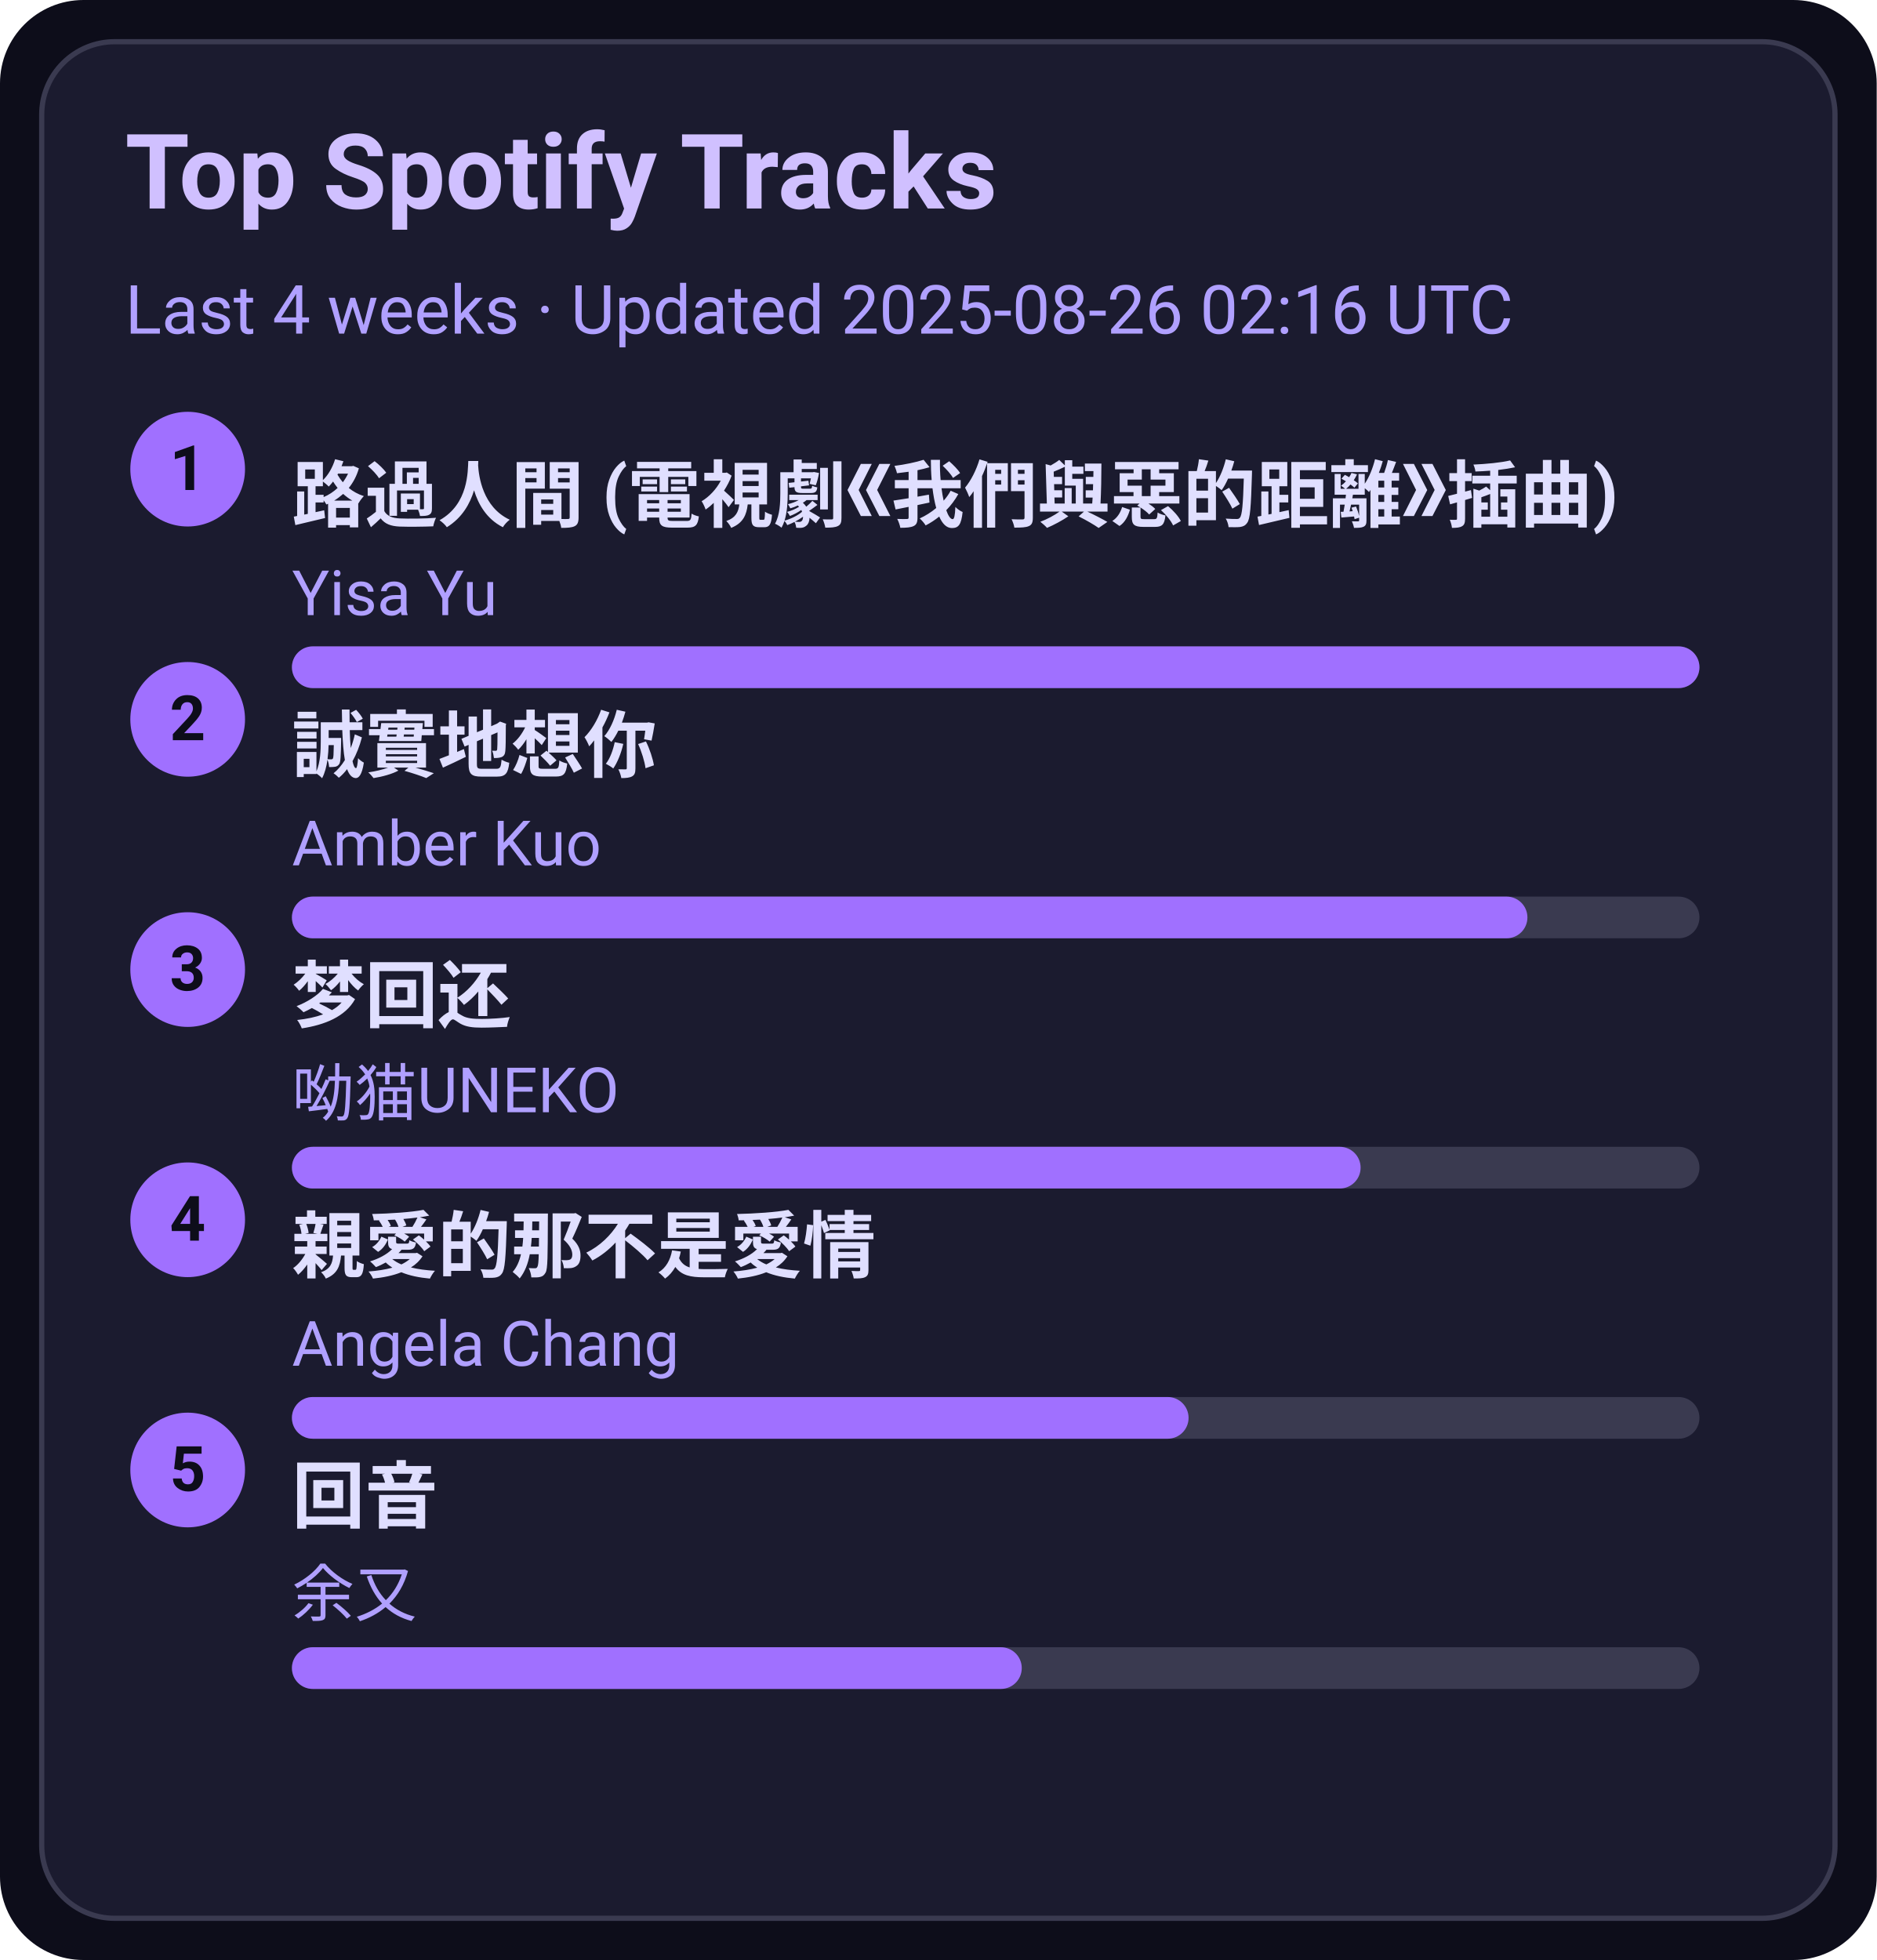
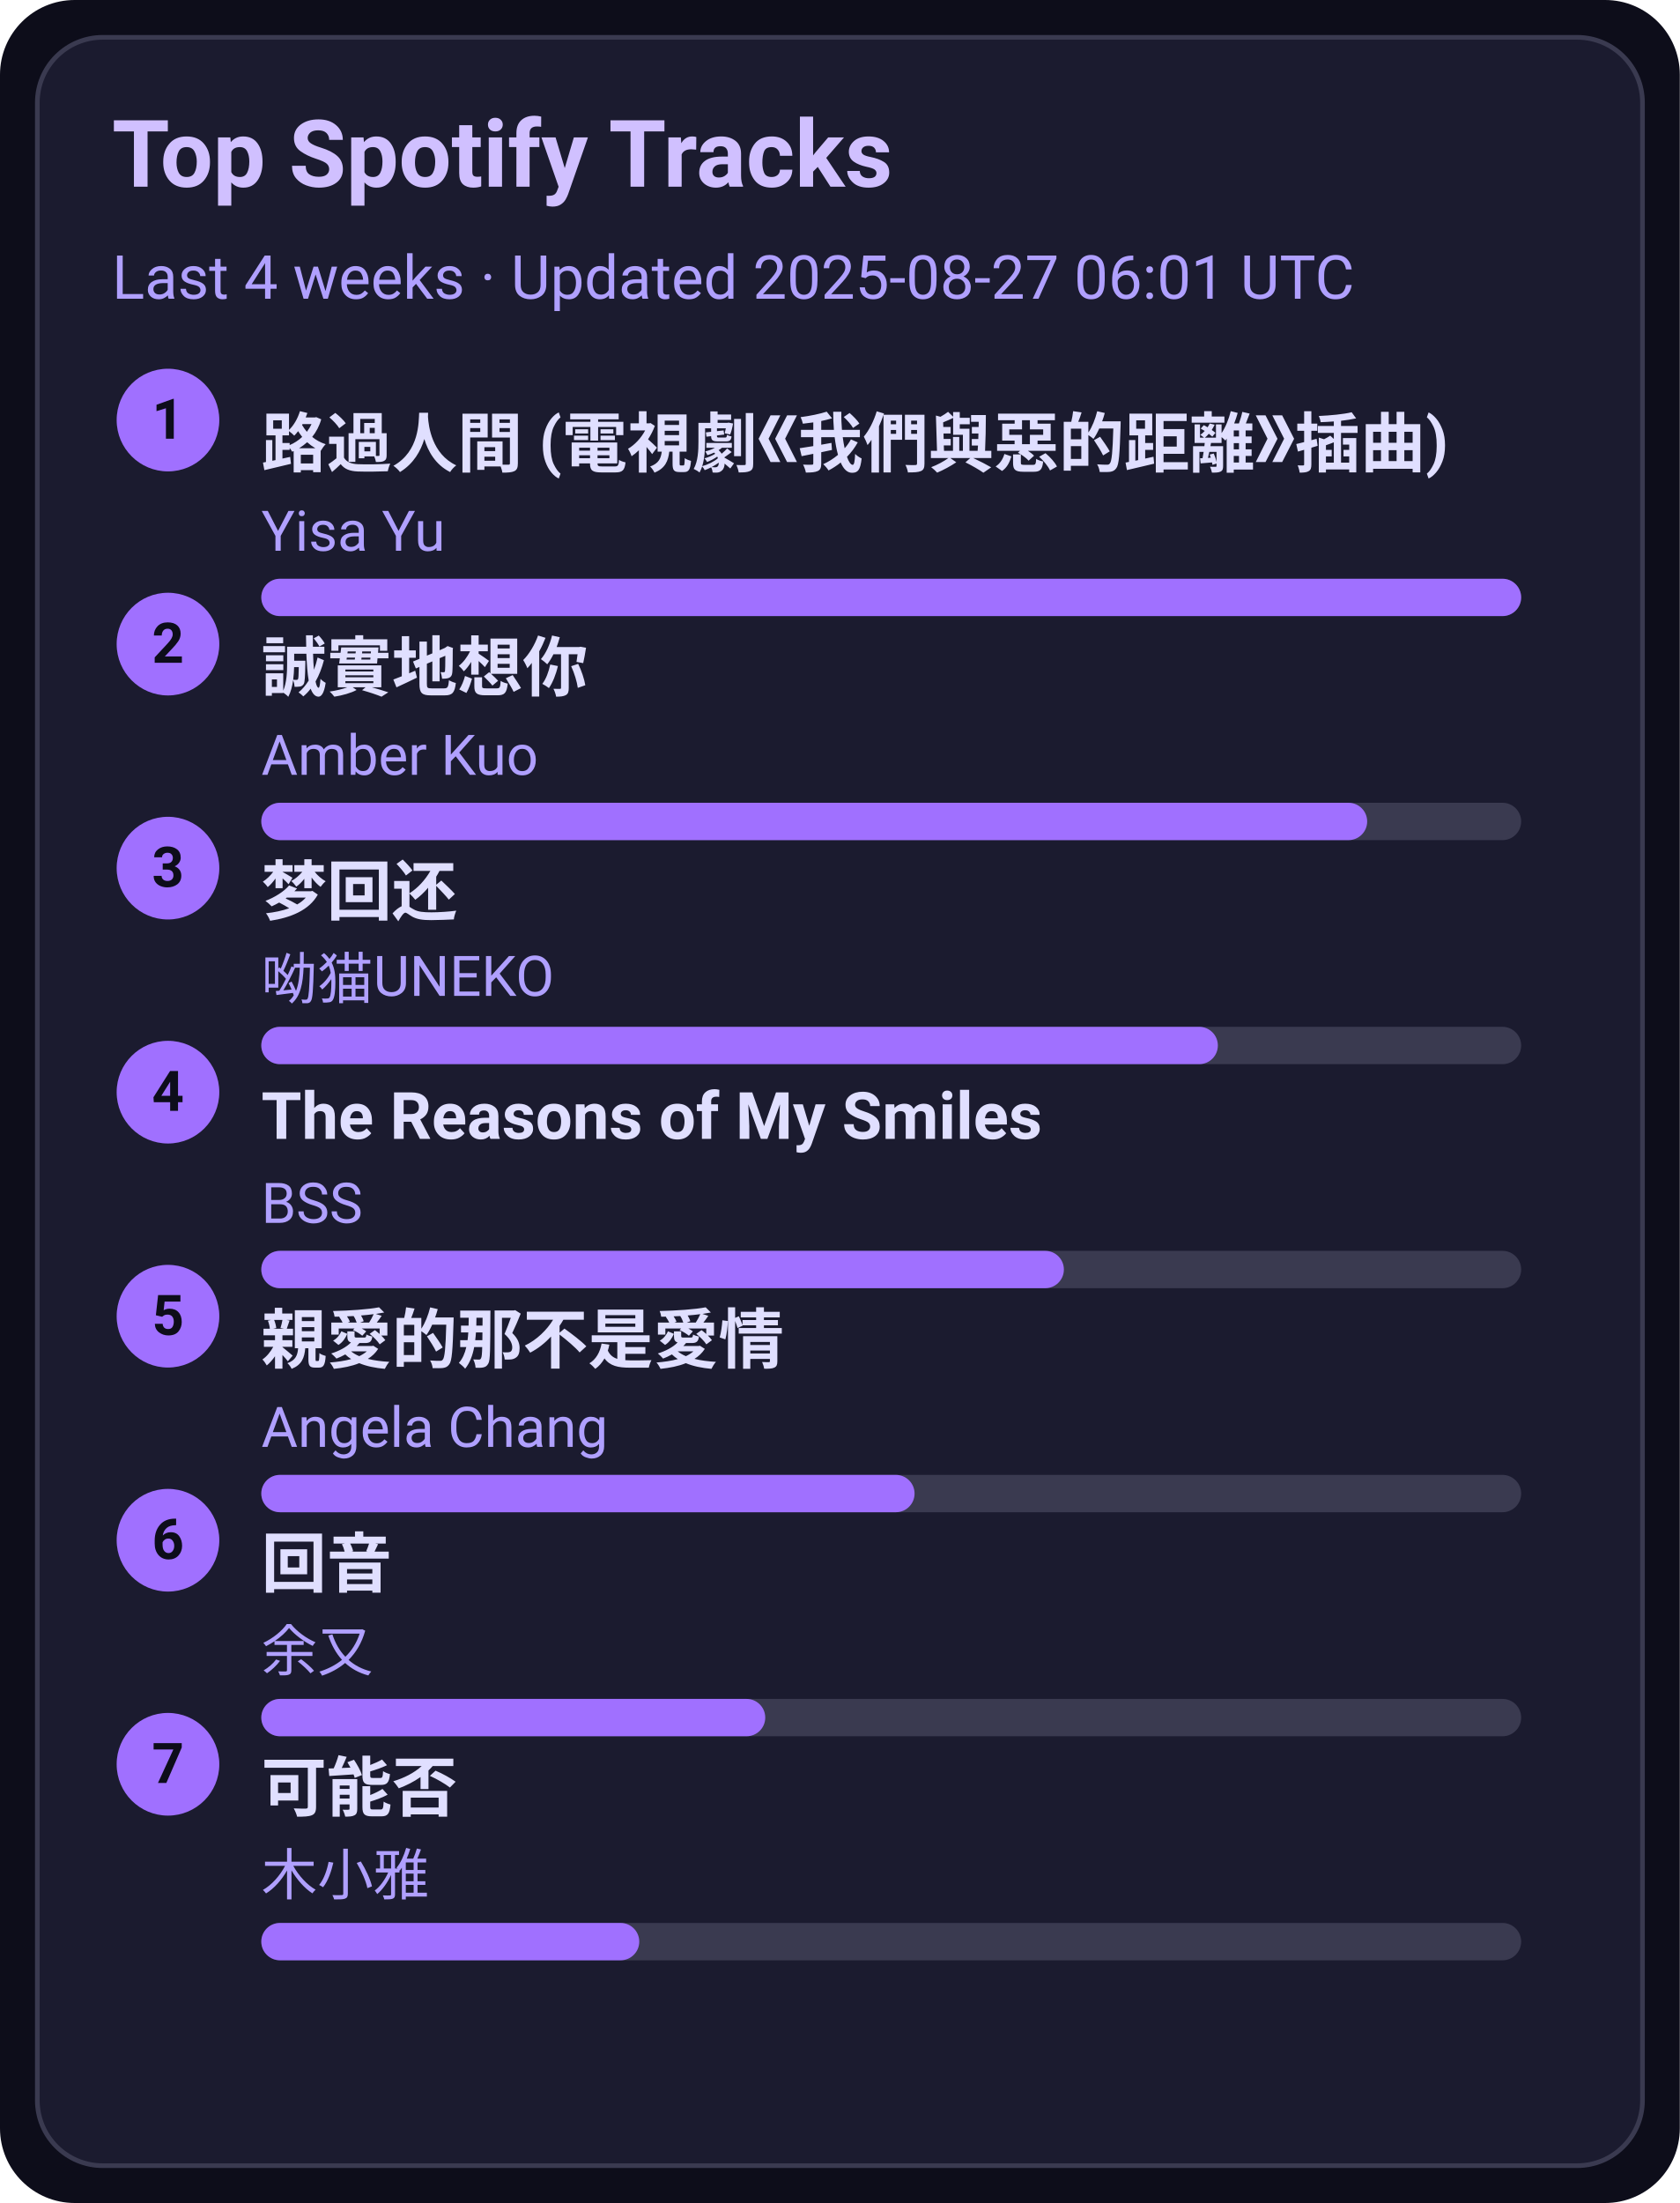
- <svg xmlns="http://www.w3.org/2000/svg" width="360" height="376" viewBox="0 0 360 376">
+ <svg xmlns="http://www.w3.org/2000/svg" width="360" height="472" viewBox="0 0 360 472">
  <style>text{font-family:-apple-system,BlinkMacSystemFont,Segoe UI,Roboto,Ubuntu,Helvetica Neue,Arial,Noto Sans,sans-serif}</style>
-   <rect width="360" height="376" rx="16" fill="#0d0d1a" />
-   <rect x="8" y="8" width="344" height="360" rx="14" fill="#1b1b2f" stroke="#3a3a50" />
+   <rect width="360" height="472" rx="16" fill="#0d0d1a" />
+   <rect x="8" y="8" width="344" height="456" rx="14" fill="#1b1b2f" stroke="#3a3a50" />
  <text x="24" y="40" font-size="20" fill="#d0c0ff" font-weight="600">Top Spotify Tracks</text>
-   <text x="24" y="64" font-size="13" fill="#b0a0ff">Last 4 weeks · Updated 2025-08-26 02:16 UTC</text>
+   <text x="24" y="64" font-size="13" fill="#b0a0ff">Last 4 weeks · Updated 2025-08-27 06:01 UTC</text>
  <circle cx="36" cy="90" r="11" fill="#a070ff" />
  <text x="36" y="94" text-anchor="middle" font-size="12" fill="#0d0d1a" font-weight="700">1</text>
  <a href="https://open.spotify.com/track/1ZSleGniKMWNrWvK5cGALO" target="_blank" rel="noopener noreferrer">
    <text x="56" y="100" font-size="14" fill="#e0dfff" font-weight="600">路過人間 (電視劇《我們與惡的距離》插曲)</text>
  </a>
  <text x="56" y="118" font-size="12" fill="#b0a0ff">Yisa Yu</text>
  <rect x="56" y="124" width="270" height="8" rx="4" fill="#3a3a50" />
  <rect x="56" y="124" width="270" height="8" rx="4" fill="#a070ff" />
  <circle cx="36" cy="138" r="11" fill="#a070ff" />
  <text x="36" y="142" text-anchor="middle" font-size="12" fill="#0d0d1a" font-weight="700">2</text>
  <a href="https://open.spotify.com/track/1SPZzj8QzOwZoAGKXMGLGJ" target="_blank" rel="noopener noreferrer">
    <text x="56" y="148" font-size="14" fill="#e0dfff" font-weight="600">誠實地想你</text>
  </a>
  <text x="56" y="166" font-size="12" fill="#b0a0ff">Amber Kuo</text>
  <rect x="56" y="172" width="270" height="8" rx="4" fill="#3a3a50" />
  <rect x="56" y="172" width="237" height="8" rx="4" fill="#a070ff" />
  <circle cx="36" cy="186" r="11" fill="#a070ff" />
  <text x="36" y="190" text-anchor="middle" font-size="12" fill="#0d0d1a" font-weight="700">3</text>
  <a href="https://open.spotify.com/track/6jTK3YxlFysC8g0Ye9tbPK" target="_blank" rel="noopener noreferrer">
    <text x="56" y="196" font-size="14" fill="#e0dfff" font-weight="600">梦回还</text>
  </a>
  <text x="56" y="214" font-size="12" fill="#b0a0ff">呦猫UNEKO</text>
  <rect x="56" y="220" width="270" height="8" rx="4" fill="#3a3a50" />
  <rect x="56" y="220" width="205" height="8" rx="4" fill="#a070ff" />
  <circle cx="36" cy="234" r="11" fill="#a070ff" />
  <text x="36" y="238" text-anchor="middle" font-size="12" fill="#0d0d1a" font-weight="700">4</text>
-   <a href="https://open.spotify.com/track/1MAv2SJPGVVDHyFlhflmYR" target="_blank" rel="noopener noreferrer">
-     <text x="56" y="244" font-size="14" fill="#e0dfff" font-weight="600">親愛的那不是愛情</text>
+   <a href="https://open.spotify.com/track/1amowbJ9HHFFSFdg2ubM7G" target="_blank" rel="noopener noreferrer">
+     <text x="56" y="244" font-size="14" fill="#e0dfff" font-weight="600">The Reasons of My Smiles</text>
  </a>
-   <text x="56" y="262" font-size="12" fill="#b0a0ff">Angela Chang</text>
+   <text x="56" y="262" font-size="12" fill="#b0a0ff">BSS</text>
  <rect x="56" y="268" width="270" height="8" rx="4" fill="#3a3a50" />
  <rect x="56" y="268" width="172" height="8" rx="4" fill="#a070ff" />
  <circle cx="36" cy="282" r="11" fill="#a070ff" />
  <text x="36" y="286" text-anchor="middle" font-size="12" fill="#0d0d1a" font-weight="700">5</text>
-   <a href="https://open.spotify.com/track/1K30lsrpvTR0ytSICU2Z3X" target="_blank" rel="noopener noreferrer">
-     <text x="56" y="292" font-size="14" fill="#e0dfff" font-weight="600">回音</text>
+   <a href="https://open.spotify.com/track/1MAv2SJPGVVDHyFlhflmYR" target="_blank" rel="noopener noreferrer">
+     <text x="56" y="292" font-size="14" fill="#e0dfff" font-weight="600">親愛的那不是愛情</text>
  </a>
-   <text x="56" y="310" font-size="12" fill="#b0a0ff">余又</text>
+   <text x="56" y="310" font-size="12" fill="#b0a0ff">Angela Chang</text>
  <rect x="56" y="316" width="270" height="8" rx="4" fill="#3a3a50" />
  <rect x="56" y="316" width="140" height="8" rx="4" fill="#a070ff" />
+   <circle cx="36" cy="330" r="11" fill="#a070ff" />
+   <text x="36" y="334" text-anchor="middle" font-size="12" fill="#0d0d1a" font-weight="700">6</text>
+   <a href="https://open.spotify.com/track/1K30lsrpvTR0ytSICU2Z3X" target="_blank" rel="noopener noreferrer">
+     <text x="56" y="340" font-size="14" fill="#e0dfff" font-weight="600">回音</text>
+   </a>
+   <text x="56" y="358" font-size="12" fill="#b0a0ff">余又</text>
+   <rect x="56" y="364" width="270" height="8" rx="4" fill="#3a3a50" />
+   <rect x="56" y="364" width="108" height="8" rx="4" fill="#a070ff" />
+   <circle cx="36" cy="378" r="11" fill="#a070ff" />
+   <text x="36" y="382" text-anchor="middle" font-size="12" fill="#0d0d1a" font-weight="700">7</text>
+   <a href="https://open.spotify.com/track/1MftvvUAxzIm1ZnLQyEdr7" target="_blank" rel="noopener noreferrer">
+     <text x="56" y="388" font-size="14" fill="#e0dfff" font-weight="600">可能否</text>
+   </a>
+   <text x="56" y="406" font-size="12" fill="#b0a0ff">木小雅</text>
+   <rect x="56" y="412" width="270" height="8" rx="4" fill="#3a3a50" />
+   <rect x="56" y="412" width="81" height="8" rx="4" fill="#a070ff" />
</svg>
